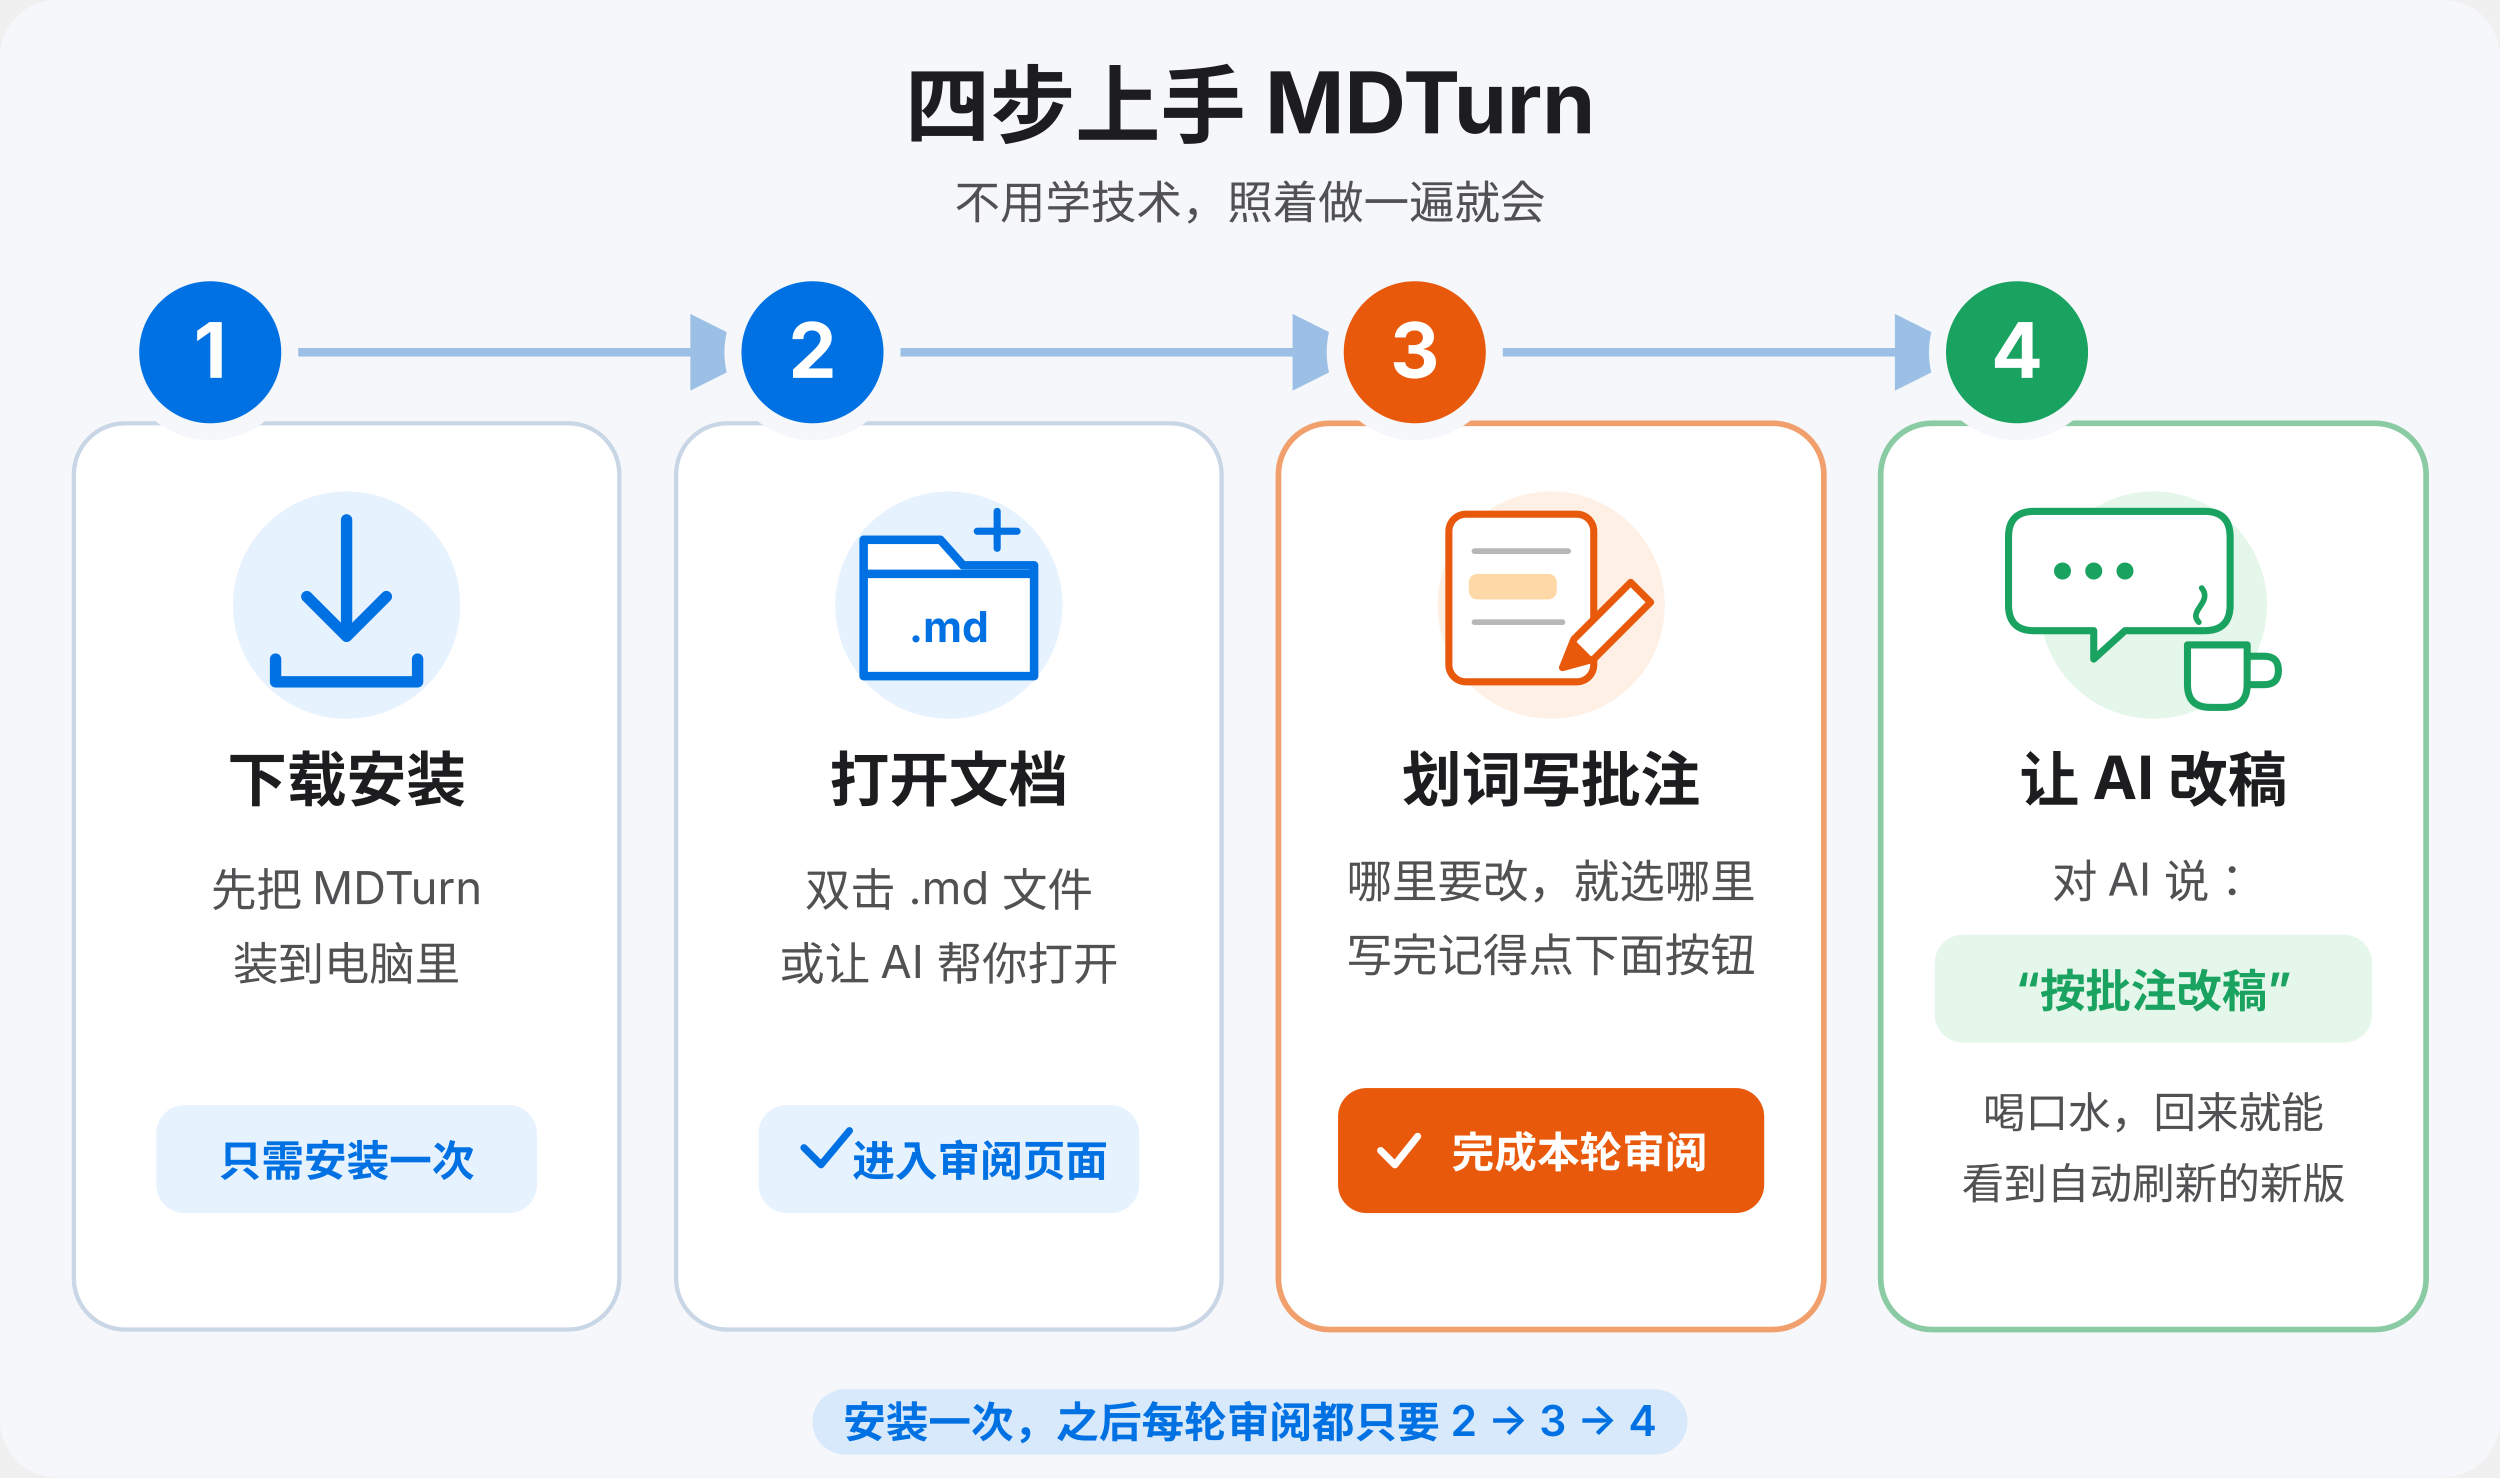
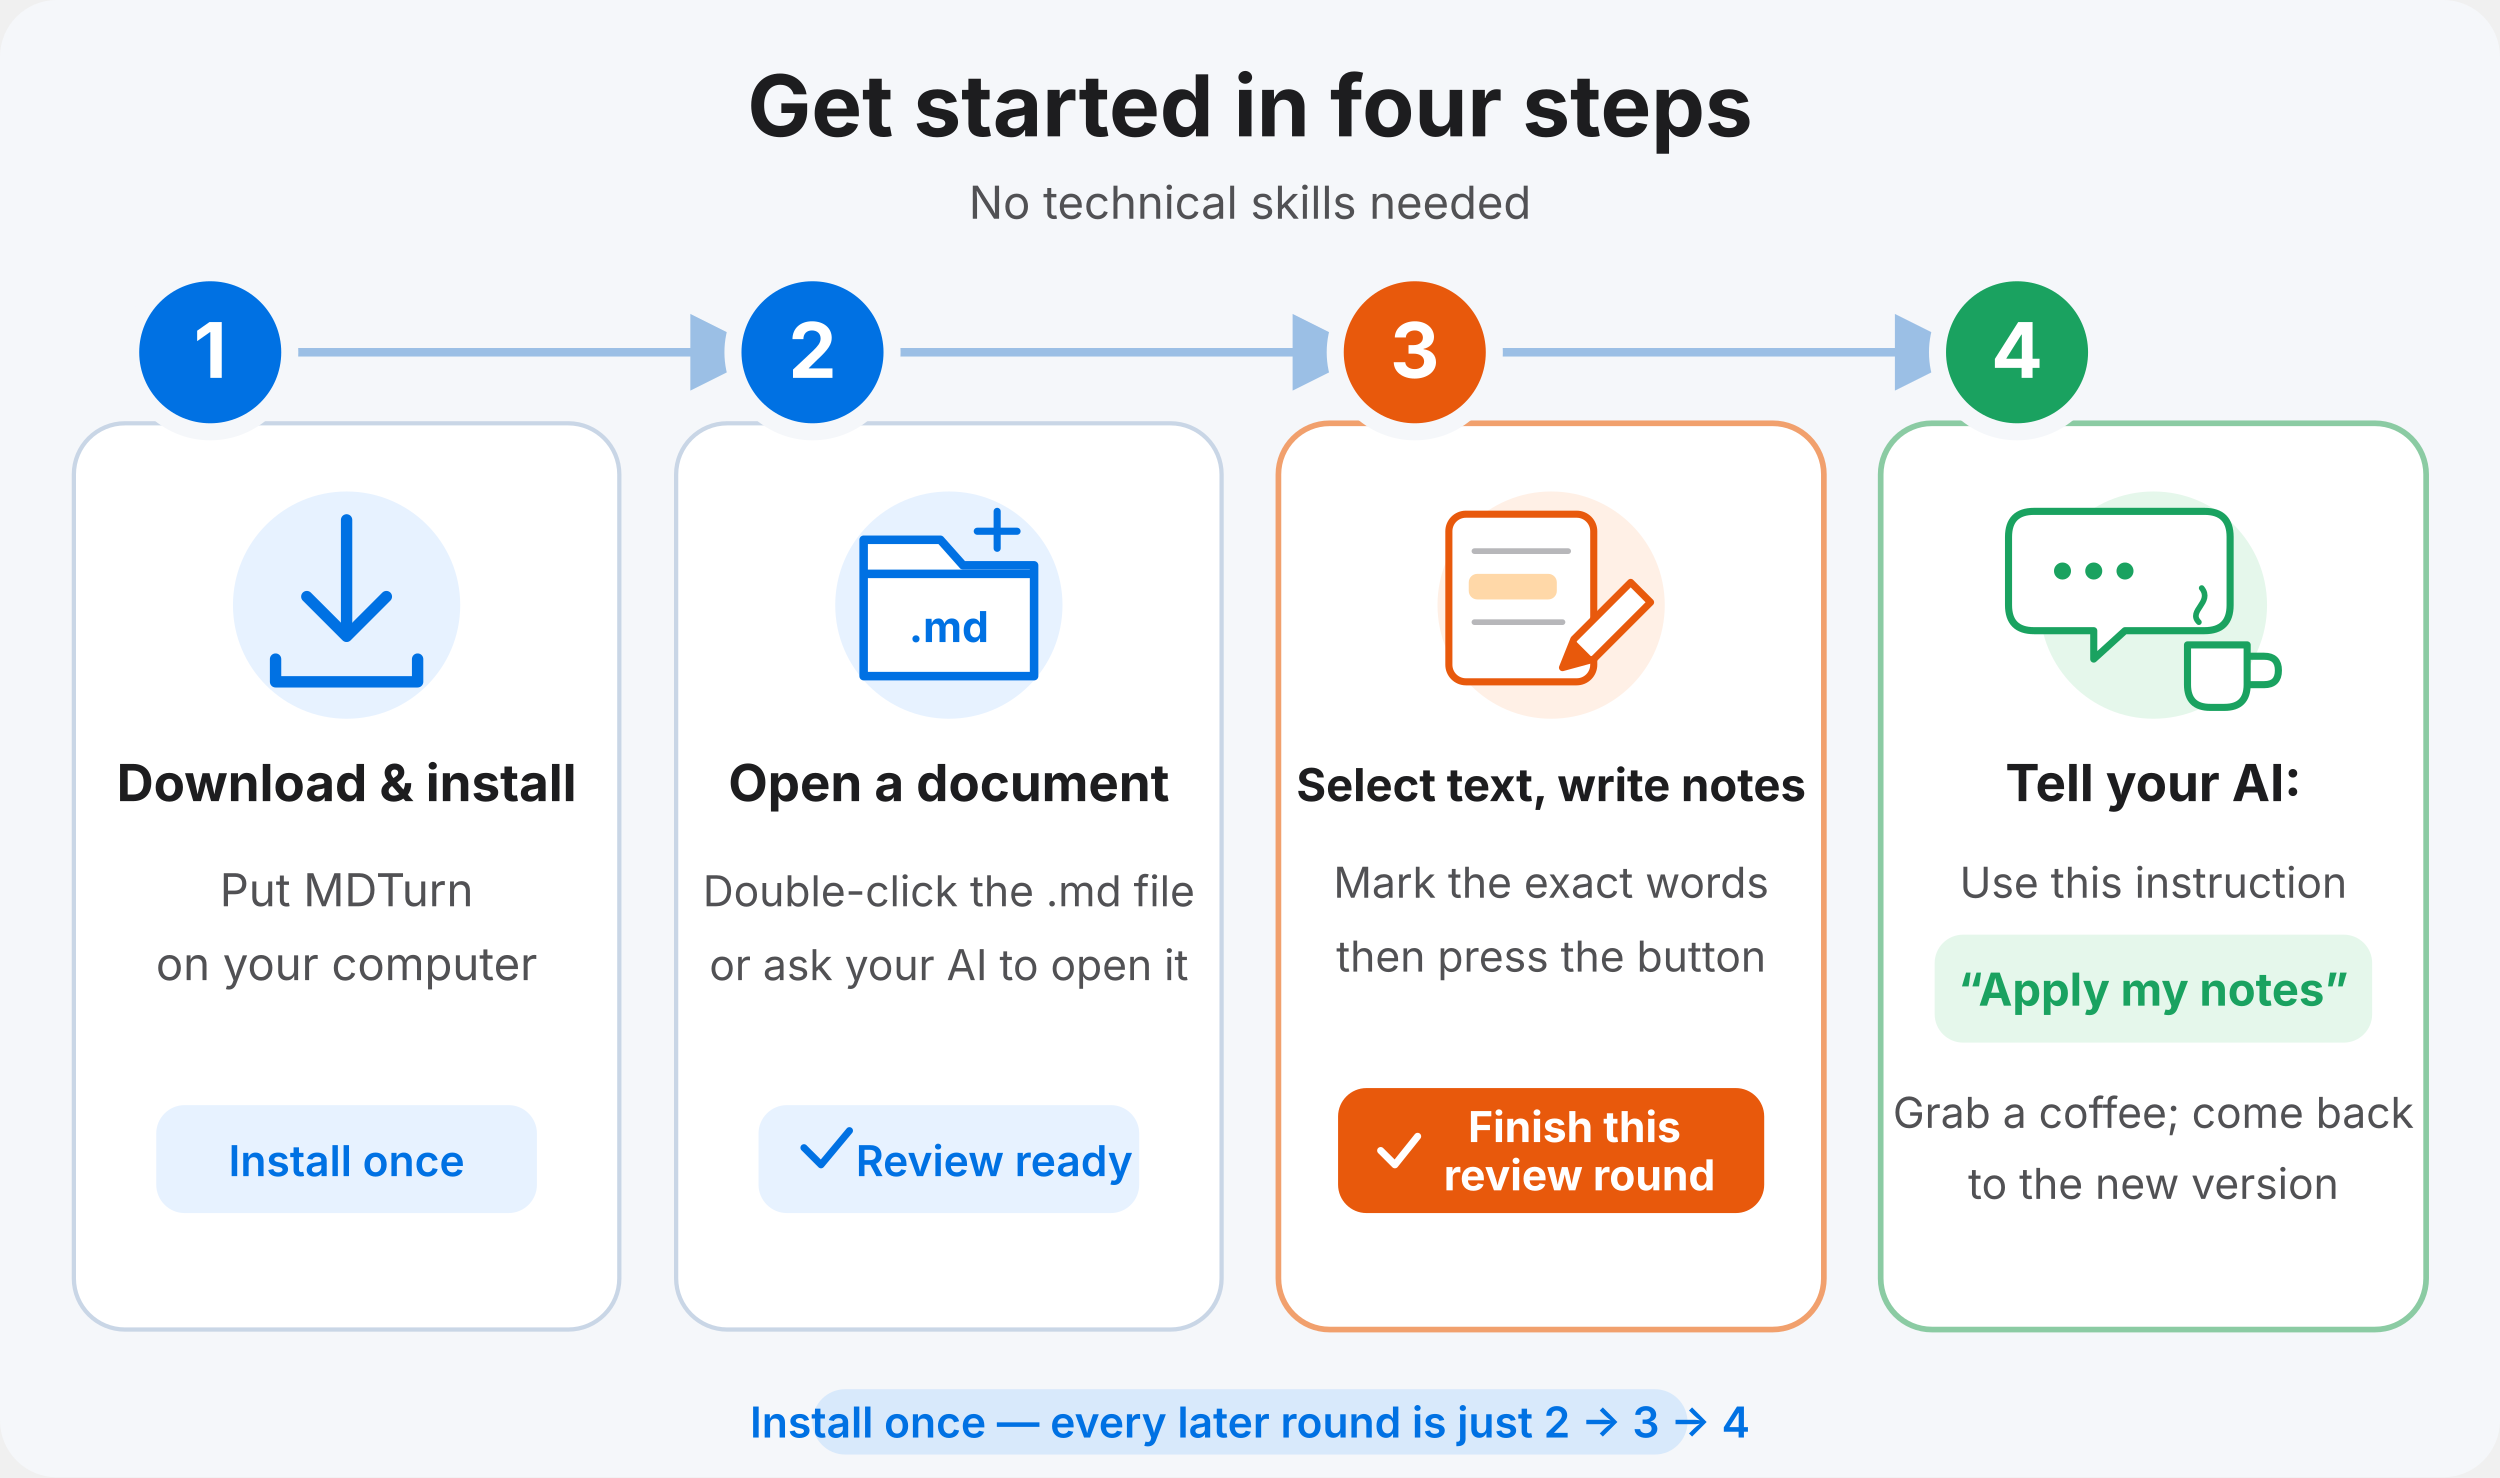
<svg xmlns="http://www.w3.org/2000/svg" width="880" height="520" viewBox="0 0 880 520" font-family="-apple-system, PingFang SC, sans-serif">
  <defs>
    <marker id="step-arrow" markerWidth="9" markerHeight="9" refX="8" refY="4.5" orient="auto">
      <path d="M0 0 L9 4.5 L0 9 Z" fill="#9bbfe5" />
    </marker>
  </defs>
  <rect width="880" height="520" rx="20" fill="#f5f7fa" />
-   <text x="440" y="48" text-anchor="middle" font-size="30" font-weight="700" fill="#1d1d1f">四步上手 MDTurn</text>
-   <text x="440" y="77" text-anchor="middle" font-size="16" fill="#515154">不用学技术，照着做一遍就会</text>
+   <text x="440" y="48" text-anchor="middle" font-size="30" font-weight="700" fill="#1d1d1f">Get started in four steps</text>
+   <text x="440" y="77" text-anchor="middle" font-size="16" fill="#515154">No technical skills needed</text>
  <line x1="99" y1="124" x2="267" y2="124" stroke="#9bbfe5" stroke-width="3" marker-end="url(#step-arrow)" />
  <line x1="311" y1="124" x2="479" y2="124" stroke="#9bbfe5" stroke-width="3" marker-end="url(#step-arrow)" />
  <line x1="523" y1="124" x2="691" y2="124" stroke="#9bbfe5" stroke-width="3" marker-end="url(#step-arrow)" />
  <rect x="26" y="149" width="192" height="319" rx="18" fill="#ffffff" stroke="#c9d6e6" stroke-width="1.5" />
  <circle cx="74" cy="124" r="28" fill="#0071e3" stroke="#f5f7fa" stroke-width="6" />
  <text x="74" y="133" text-anchor="middle" font-size="27" font-weight="700" fill="#ffffff">1</text>
  <circle cx="122" cy="213" r="40" fill="#e7f2ff" />
  <path d="M122 183 V221" stroke="#0071e3" stroke-width="4" stroke-linecap="round" />
  <path d="M108 210 L122 224 L136 210" fill="none" stroke="#0071e3" stroke-width="4" stroke-linecap="round" stroke-linejoin="round" />
  <path d="M97 232 V240 H147 V232" fill="none" stroke="#0071e3" stroke-width="4" stroke-linecap="round" stroke-linejoin="round" />
-   <text x="122" y="282" text-anchor="middle" font-size="21" font-weight="700" fill="#1d1d1f">下载安装</text>
-   <text x="122" y="319" text-anchor="middle" font-size="16" fill="#515154">先把 MDTurn</text>
-   <text x="122" y="345" text-anchor="middle" font-size="16" fill="#515154">装到电脑里</text>
+   <text x="122" y="282" text-anchor="middle" font-size="18" font-weight="700" fill="#1d1d1f">Download &amp; install</text>
+   <text x="122" y="319" text-anchor="middle" font-size="16" fill="#515154">Put MDTurn</text>
+   <text x="122" y="345" text-anchor="middle" font-size="16" fill="#515154">on your computer</text>
  <rect x="55" y="389" width="134" height="38" rx="10" fill="#e7f2ff" />
-   <text x="122" y="414" text-anchor="middle" font-size="15" font-weight="600" fill="#0071e3">只需安装一次</text>
+   <text x="122" y="414" text-anchor="middle" font-size="15" font-weight="600" fill="#0071e3">Install once</text>
  <rect x="238" y="149" width="192" height="319" rx="18" fill="#ffffff" stroke="#c9d6e6" stroke-width="1.5" />
  <circle cx="286" cy="124" r="28" fill="#0071e3" stroke="#f5f7fa" stroke-width="6" />
  <text x="286" y="133" text-anchor="middle" font-size="27" font-weight="700" fill="#ffffff">2</text>
  <circle cx="334" cy="213" r="40" fill="#e7f2ff" />
  <path d="M304 190 H331 L339 199 H364 V238 H304 Z" fill="#ffffff" stroke="#0071e3" stroke-width="3" stroke-linejoin="round" />
  <path d="M304 202 H364" stroke="#0071e3" stroke-width="3" />
  <text x="334" y="226" text-anchor="middle" font-size="15" font-weight="700" fill="#0071e3">.md</text>
  <path d="M351 180 V193 M344 187 H358" stroke="#0071e3" stroke-width="2.5" stroke-linecap="round" />
-   <text x="334" y="282" text-anchor="middle" font-size="21" font-weight="700" fill="#1d1d1f">打开文档</text>
-   <text x="334" y="319" text-anchor="middle" font-size="16" fill="#515154">双击 .md 文件</text>
-   <text x="334" y="345" text-anchor="middle" font-size="16" fill="#515154">或让 AI 帮你打开</text>
+   <text x="334" y="282" text-anchor="middle" font-size="18" font-weight="700" fill="#1d1d1f">Open a document</text>
+   <text x="334" y="319" text-anchor="middle" font-size="15" fill="#515154">Double-click the .md file</text>
+   <text x="334" y="345" text-anchor="middle" font-size="15" fill="#515154">or ask your AI to open it</text>
  <rect x="267" y="389" width="134" height="38" rx="10" fill="#e7f2ff" />
  <path d="M283 404 L289 410 L299 398" fill="none" stroke="#0071e3" stroke-width="2.5" stroke-linecap="round" stroke-linejoin="round" />
-   <text x="345" y="414" text-anchor="middle" font-size="15" font-weight="600" fill="#0071e3">进入审阅页面</text>
+   <text x="350" y="414" text-anchor="middle" font-size="15" font-weight="600" fill="#0071e3">Review ready</text>
  <rect x="450" y="149" width="192" height="319" rx="18" fill="#ffffff" stroke="#f1a06d" stroke-width="2" />
  <circle cx="498" cy="124" r="28" fill="#e8590c" stroke="#f5f7fa" stroke-width="6" />
  <text x="498" y="133" text-anchor="middle" font-size="27" font-weight="700" fill="#ffffff">3</text>
  <circle cx="546" cy="213" r="40" fill="#fff0e6" />
  <rect x="510" y="181" width="51" height="59" rx="6" fill="#ffffff" stroke="#e8590c" stroke-width="2.5" />
  <line x1="519" y1="194" x2="552" y2="194" stroke="#b7b7ba" stroke-width="2" stroke-linecap="round" />
  <rect x="517" y="202" width="31" height="9" rx="3" fill="#ffd8a8" />
  <line x1="519" y1="219" x2="550" y2="219" stroke="#b7b7ba" stroke-width="2" stroke-linecap="round" />
  <path d="M554 225 L574 205 L581 212 L561 232 L550 235 Z" fill="#ffffff" stroke="#e8590c" stroke-width="2.5" stroke-linejoin="round" />
  <path d="M550 235 L561 232 L554 225 Z" fill="#e8590c" />
-   <text x="546" y="282" text-anchor="middle" font-size="21" font-weight="700" fill="#1d1d1f">划词写批注</text>
-   <text x="546" y="316" text-anchor="middle" font-size="16" fill="#515154">哪里要改，就选哪里</text>
-   <text x="546" y="342" text-anchor="middle" font-size="16" fill="#515154">写完记得点下面按钮</text>
+   <text x="546" y="282" text-anchor="middle" font-size="16" font-weight="700" fill="#1d1d1f">Select text, write notes</text>
+   <text x="546" y="316" text-anchor="middle" font-size="15" fill="#515154">Mark the exact words</text>
+   <text x="546" y="342" text-anchor="middle" font-size="15" fill="#515154">then press the button</text>
  <rect x="471" y="383" width="150" height="44" rx="10" fill="#e8590c" />
  <path d="M486 405 L491 410 L499 400" fill="none" stroke="#ffffff" stroke-width="2.5" stroke-linecap="round" stroke-linejoin="round" />
-   <text x="556" y="411" text-anchor="middle" font-size="15" font-weight="700" fill="#ffffff">完成本轮审阅</text>
+   <text x="556" text-anchor="middle" font-size="15" font-weight="700" fill="#ffffff">
+     <tspan x="556" y="402">Finish this </tspan>
+     <tspan x="556" y="419">review round</tspan>
+   </text>
  <rect x="662" y="149" width="192" height="319" rx="18" fill="#ffffff" stroke="#8bcba3" stroke-width="2" />
  <circle cx="710" cy="124" r="28" fill="#1aa260" stroke="#f5f7fa" stroke-width="6" />
  <text x="710" y="133" text-anchor="middle" font-size="27" font-weight="700" fill="#ffffff">4</text>
  <circle cx="758" cy="213" r="40" fill="#e5f7eb" />
  <path d="M716 180 H776 Q785 180 785 189 V213 Q785 222 776 222 H748 L737 232 V222 H716 Q707 222 707 213 V189 Q707 180 716 180 Z" fill="#ffffff" stroke="#1aa260" stroke-width="2.5" stroke-linejoin="round" />
  <circle cx="726" cy="201" r="3" fill="#1aa260" />
  <circle cx="737" cy="201" r="3" fill="#1aa260" />
  <circle cx="748" cy="201" r="3" fill="#1aa260" />
  <path d="M770 227 H791 V241 Q791 249 783 249 H778 Q770 249 770 241 Z" fill="#ffffff" stroke="#1aa260" stroke-width="2.5" stroke-linejoin="round" />
  <path d="M791 231 H797 Q802 231 802 236 Q802 241 797 241 H791" fill="none" stroke="#1aa260" stroke-width="2.5" />
  <path d="M774 219 C770 215 779 212 775 207" fill="none" stroke="#1aa260" stroke-width="2" stroke-linecap="round" />
-   <text x="758" y="282" text-anchor="middle" font-size="21" font-weight="700" fill="#1d1d1f">让 AI 改稿</text>
-   <text x="758" y="316" text-anchor="middle" font-size="16" fill="#515154">对 AI 说：</text>
+   <text x="758" y="282" text-anchor="middle" font-size="18" font-weight="700" fill="#1d1d1f">Tell your AI:</text>
+   <text x="758" y="316" text-anchor="middle" font-size="15" fill="#515154">Use this instruction</text>
  <rect x="681" y="329" width="154" height="38" rx="10" fill="#e5f7eb" />
-   <text x="758" y="354" text-anchor="middle" font-size="16" font-weight="700" fill="#1aa260">“按批注改稿”</text>
-   <text x="758" y="397" text-anchor="middle" font-size="15" fill="#515154">喝口水，回来就能</text>
-   <text x="758" y="422" text-anchor="middle" font-size="15" fill="#515154">看到自动刷新的新版</text>
+   <text x="758" y="354" text-anchor="middle" font-size="16" font-weight="700" fill="#1aa260">“Apply my notes”</text>
+   <text x="758" y="397" text-anchor="middle" font-size="15" fill="#515154">Grab a coffee; come back</text>
+   <text x="758" y="422" text-anchor="middle" font-size="15" fill="#515154">to the new version</text>
  <rect x="286" y="489" width="308" height="23" rx="11.5" fill="#d8e9fb" />
-   <text x="440" y="506" text-anchor="middle" font-size="15" font-weight="600" fill="#0071e3">安装一次，之后每轮审阅都只要 2 → 3 → 4</text>
+   <text x="440" y="506" text-anchor="middle" font-size="15" font-weight="600" fill="#0071e3" textLength="282" lengthAdjust="spacingAndGlyphs">Install once — every later round is just 2 → 3 → 4</text>
</svg>
